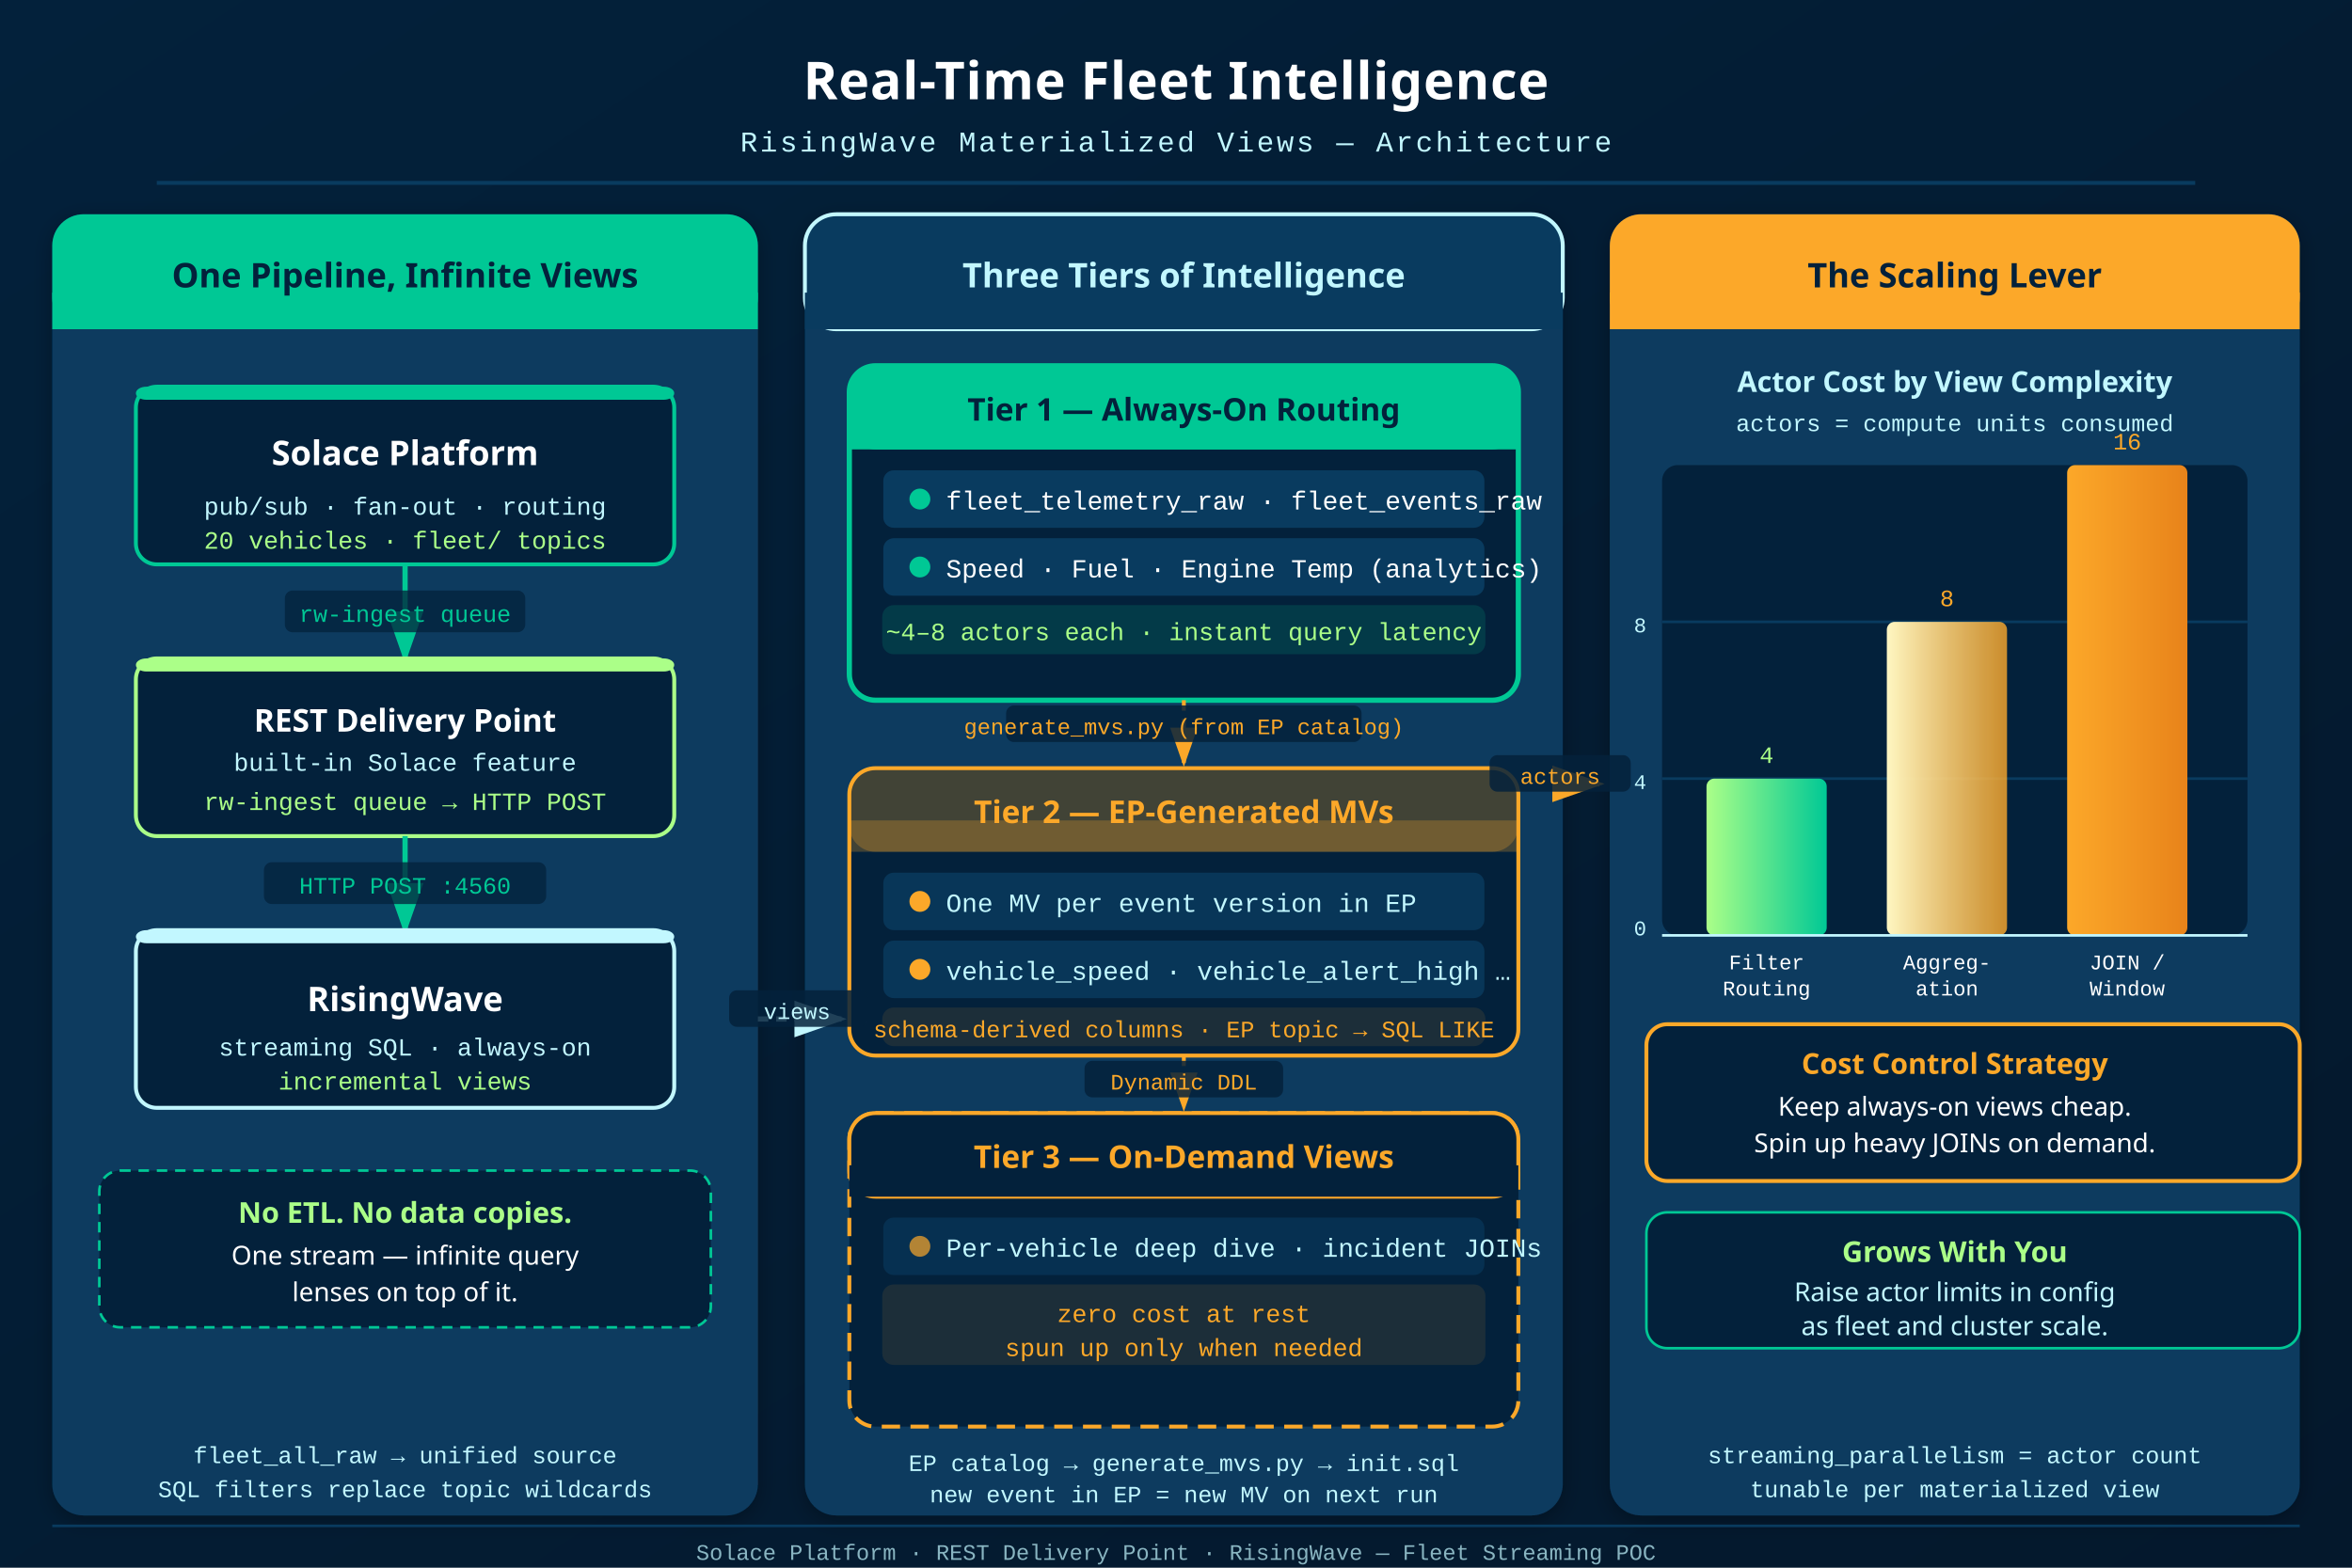
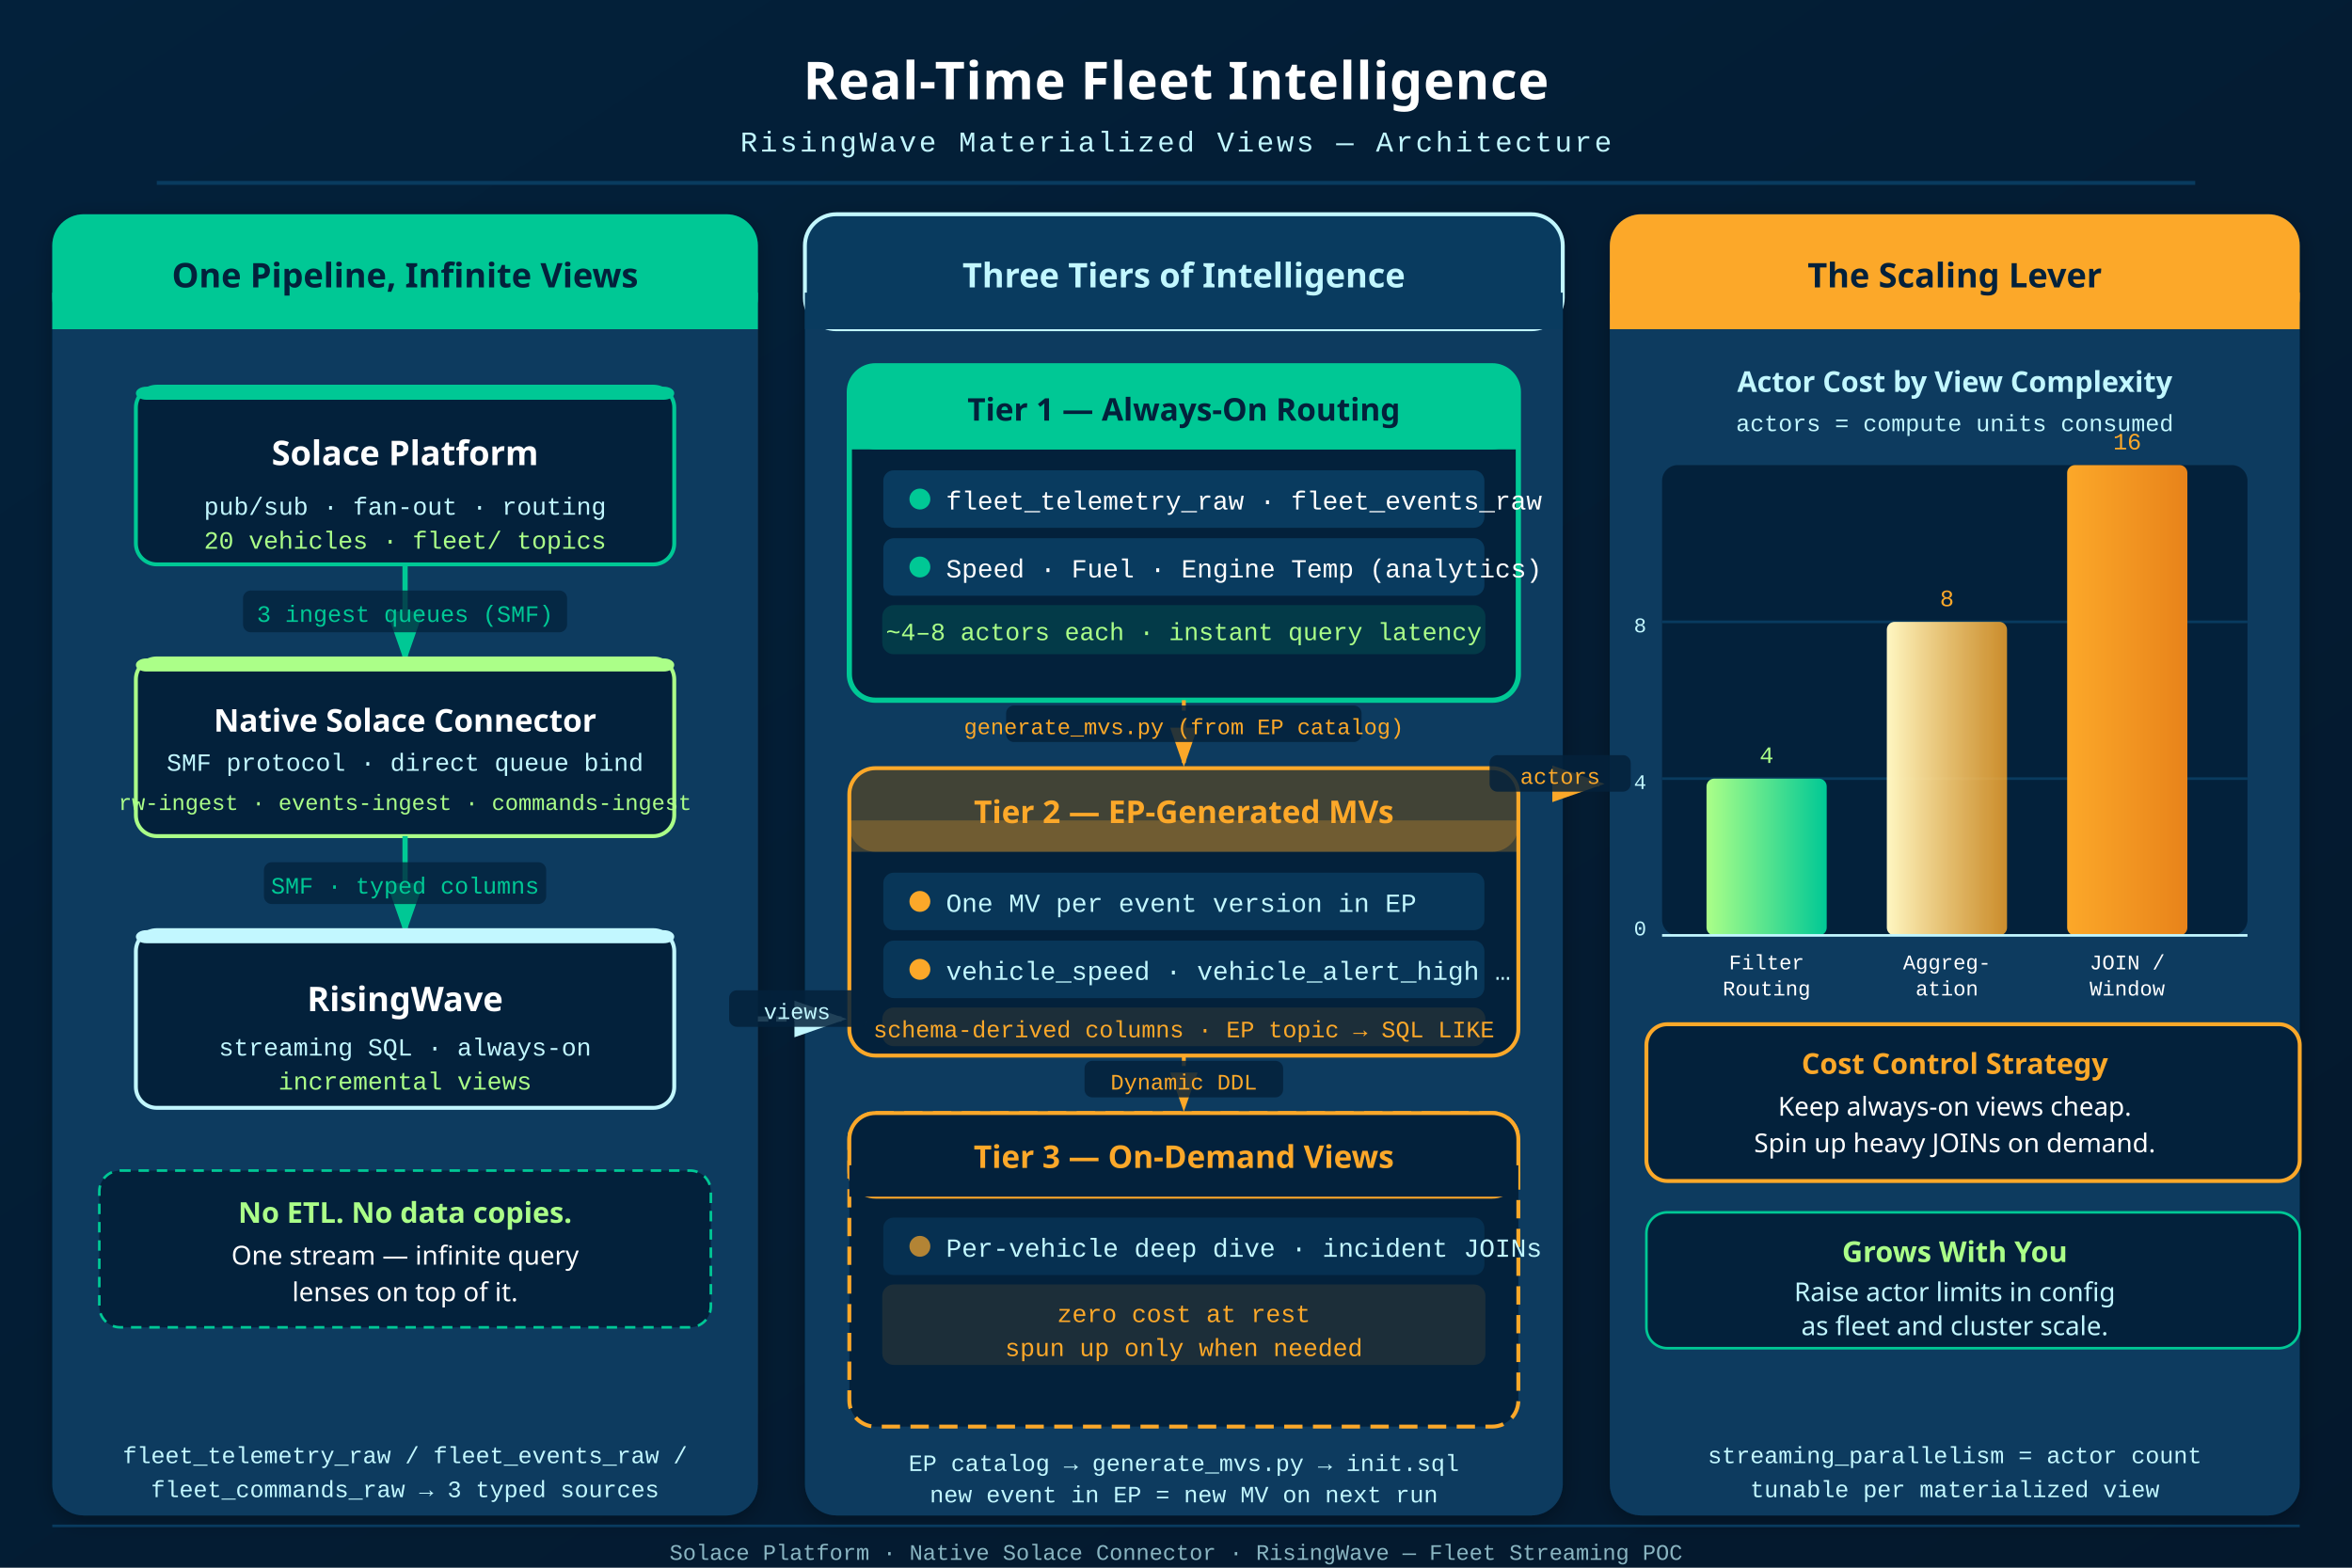
<svg xmlns="http://www.w3.org/2000/svg" width="900" height="600" viewBox="0 0 900 600">
  <defs>
    <linearGradient id="bgGrad" x1="0%" y1="0%" x2="100%" y2="100%">
      <stop offset="0%" style="stop-color:#03213B;stop-opacity:1" />
      <stop offset="100%" style="stop-color:#04182C;stop-opacity:1" />
    </linearGradient>
    <linearGradient id="greenGrad" x1="0%" y1="0%" x2="100%" y2="0%">
      <stop offset="0%" style="stop-color:#ABFF88;stop-opacity:1" />
      <stop offset="100%" style="stop-color:#00C895;stop-opacity:1" />
    </linearGradient>
    <linearGradient id="barLow" x1="0%" y1="0%" x2="100%" y2="0%">
      <stop offset="0%" style="stop-color:#ABFF88;stop-opacity:1" />
      <stop offset="100%" style="stop-color:#00C895;stop-opacity:1" />
    </linearGradient>
    <linearGradient id="barMed" x1="0%" y1="0%" x2="100%" y2="0%">
      <stop offset="0%" style="stop-color:#FFF7C2;stop-opacity:1" />
      <stop offset="100%" style="stop-color:#FCA829;stop-opacity:0.8" />
    </linearGradient>
    <linearGradient id="barHigh" x1="0%" y1="0%" x2="100%" y2="0%">
      <stop offset="0%" style="stop-color:#FCA829;stop-opacity:1" />
      <stop offset="100%" style="stop-color:#E8831A;stop-opacity:1" />
    </linearGradient>
    <filter id="panelShadow" x="-5%" y="-5%" width="110%" height="110%">
      <feDropShadow dx="0" dy="2" stdDeviation="4" flood-color="#000000" flood-opacity="0.3" />
    </filter>
    <marker id="arrowGreen" markerWidth="10" markerHeight="7" refX="9" refY="3.5" orient="auto">
      <polygon points="0 0, 10 3.5, 0 7" fill="#00C895" />
    </marker>
    <marker id="arrowSky" markerWidth="10" markerHeight="7" refX="9" refY="3.5" orient="auto">
      <polygon points="0 0, 10 3.5, 0 7" fill="#C2F7FF" />
    </marker>
    <marker id="arrowOrange" markerWidth="10" markerHeight="7" refX="9" refY="3.5" orient="auto">
      <polygon points="0 0, 10 3.5, 0 7" fill="#FCA829" />
    </marker>
  </defs>
  <rect width="900" height="600" fill="url(#bgGrad)" />
  <text x="450" y="38" font-family="Figtree, Segoe UI, sans-serif" font-size="20" font-weight="700" fill="#FFFFFF" text-anchor="middle" letter-spacing="0.3">Real-Time Fleet Intelligence</text>
  <text x="450" y="58" font-family="'Courier New', 'Space Mono', monospace" font-size="11" fill="#C2F7FF" text-anchor="middle" letter-spacing="1">RisingWave Materialized Views — Architecture</text>
  <line x1="60" y1="70" x2="840" y2="70" stroke="#093B5F" stroke-width="1.5" />
  <rect x="20" y="82" width="270" height="498" rx="12" fill="#093B5F" filter="url(#panelShadow)" />
  <rect x="20" y="82" width="270" height="44" rx="12" fill="#00C895" />
  <rect x="20" y="112" width="270" height="14" fill="#00C895" />
  <text x="155" y="110" font-family="Figtree, Segoe UI, sans-serif" font-size="13" font-weight="700" fill="#03213B" text-anchor="middle">One Pipeline, Infinite Views</text>
  <rect x="52" y="148" width="206" height="68" rx="8" fill="#03213B" stroke="#00C895" stroke-width="1.5" />
  <rect x="52" y="148" width="206" height="5" rx="4" fill="#00C895" />
  <text x="155" y="178" font-family="Figtree, Segoe UI, sans-serif" font-size="13" font-weight="700" fill="#FFFFFF" text-anchor="middle">Solace Platform</text>
  <text x="155" y="197" font-family="'Courier New', 'Space Mono', monospace" font-size="9.5" fill="#C2F7FF" text-anchor="middle">pub/sub · fan-out · routing</text>
  <text x="155" y="210" font-family="'Courier New', 'Space Mono', monospace" font-size="9.5" fill="#ABFF88" text-anchor="middle">20 vehicles · fleet/ topics</text>
  <line x1="155" y1="216" x2="155" y2="252" stroke="#00C895" stroke-width="2" marker-end="url(#arrowGreen)" />
-   <rect x="109" y="226" width="92" height="16" rx="3" fill="#03213B" opacity="0.75" />
-   <text x="155" y="238" font-family="'Courier New', 'Space Mono', monospace" font-size="9" fill="#00C895" text-anchor="middle">rw-ingest queue</text>
+   <rect x="93" y="226" width="124" height="16" rx="3" fill="#03213B" opacity="0.75" />
+   <text x="155" y="238" font-family="'Courier New', 'Space Mono', monospace" font-size="9" fill="#00C895" text-anchor="middle">3 ingest queues (SMF)</text>
  <rect x="52" y="252" width="206" height="68" rx="8" fill="#03213B" stroke="#ABFF88" stroke-width="1.5" />
  <rect x="52" y="252" width="206" height="5" rx="4" fill="#ABFF88" />
-   <text x="155" y="280" font-family="Figtree, Segoe UI, sans-serif" font-size="12" font-weight="700" fill="#FFFFFF" text-anchor="middle">REST Delivery Point</text>
-   <text x="155" y="295" font-family="'Courier New', 'Space Mono', monospace" font-size="9.5" fill="#C2F7FF" text-anchor="middle">built-in Solace feature</text>
-   <text x="155" y="310" font-family="'Courier New', 'Space Mono', monospace" font-size="9.5" fill="#ABFF88" text-anchor="middle">rw-ingest queue → HTTP POST</text>
+   <text x="155" y="280" font-family="Figtree, Segoe UI, sans-serif" font-size="12" font-weight="700" fill="#FFFFFF" text-anchor="middle">Native Solace Connector</text>
+   <text x="155" y="295" font-family="'Courier New', 'Space Mono', monospace" font-size="9.5" fill="#C2F7FF" text-anchor="middle">SMF protocol · direct queue bind</text>
+   <text x="155" y="310" font-family="'Courier New', 'Space Mono', monospace" font-size="8.5" fill="#ABFF88" text-anchor="middle">rw-ingest · events-ingest · commands-ingest</text>
  <line x1="155" y1="320" x2="155" y2="356" stroke="#00C895" stroke-width="2" marker-end="url(#arrowGreen)" />
  <rect x="101" y="330" width="108" height="16" rx="3" fill="#03213B" opacity="0.75" />
-   <text x="155" y="342" font-family="'Courier New', 'Space Mono', monospace" font-size="9" fill="#00C895" text-anchor="middle">HTTP POST :4560</text>
+   <text x="155" y="342" font-family="'Courier New', 'Space Mono', monospace" font-size="9" fill="#00C895" text-anchor="middle">SMF · typed columns</text>
  <rect x="52" y="356" width="206" height="68" rx="8" fill="#03213B" stroke="#C2F7FF" stroke-width="1.5" />
  <rect x="52" y="356" width="206" height="5" rx="4" fill="#C2F7FF" />
  <text x="155" y="387" font-family="Figtree, Segoe UI, sans-serif" font-size="13" font-weight="700" fill="#FFFFFF" text-anchor="middle">RisingWave</text>
  <text x="155" y="404" font-family="'Courier New', 'Space Mono', monospace" font-size="9.5" fill="#C2F7FF" text-anchor="middle">streaming SQL · always-on</text>
  <text x="155" y="417" font-family="'Courier New', 'Space Mono', monospace" font-size="9.5" fill="#ABFF88" text-anchor="middle">incremental views</text>
  <rect x="38" y="448" width="234" height="60" rx="8" fill="#03213B" stroke="#00C895" stroke-width="1" stroke-dasharray="4,3" />
  <text x="155" y="468" font-family="Figtree, Segoe UI, sans-serif" font-size="11" font-weight="700" fill="#ABFF88" text-anchor="middle">No ETL. No data copies.</text>
  <text x="155" y="484" font-family="Figtree, Segoe UI, sans-serif" font-size="10" fill="#FFFFFF" text-anchor="middle">One stream — infinite query</text>
  <text x="155" y="498" font-family="Figtree, Segoe UI, sans-serif" font-size="10" fill="#FFFFFF" text-anchor="middle">lenses on top of it.</text>
-   <text x="155" y="560" font-family="'Courier New', 'Space Mono', monospace" font-size="9" fill="#C2F7FF" text-anchor="middle">fleet_all_raw → unified source</text>
-   <text x="155" y="573" font-family="'Courier New', 'Space Mono', monospace" font-size="9" fill="#C2F7FF" text-anchor="middle">SQL filters replace topic wildcards</text>
+   <text x="155" y="560" font-family="'Courier New', 'Space Mono', monospace" font-size="9" fill="#C2F7FF" text-anchor="middle">fleet_telemetry_raw / fleet_events_raw /</text>
+   <text x="155" y="573" font-family="'Courier New', 'Space Mono', monospace" font-size="9" fill="#C2F7FF" text-anchor="middle">fleet_commands_raw → 3 typed sources</text>
  <rect x="308" y="82" width="290" height="498" rx="12" fill="#093B5F" filter="url(#panelShadow)" />
  <rect x="308" y="82" width="290" height="44" rx="12" fill="#093B5F" stroke="#C2F7FF" stroke-width="1.5" />
  <rect x="308" y="112" width="290" height="14" fill="#093B5F" />
  <text x="453" y="110" font-family="Figtree, Segoe UI, sans-serif" font-size="13" font-weight="700" fill="#C2F7FF" text-anchor="middle">Three Tiers of Intelligence</text>
  <rect x="325" y="140" width="256" height="128" rx="10" fill="#03213B" stroke="#00C895" stroke-width="2" />
  <rect x="325" y="140" width="256" height="32" rx="10" fill="#00C895" />
  <rect x="325" y="160" width="256" height="12" fill="#00C895" />
  <text x="453" y="161" font-family="Figtree, Segoe UI, sans-serif" font-size="12" font-weight="700" fill="#03213B" text-anchor="middle">Tier 1 — Always-On Routing</text>
  <rect x="338" y="180" width="230" height="22" rx="4" fill="#093B5F" />
  <circle cx="352" cy="191" r="4" fill="#00C895" />
  <text x="362" y="195" font-family="'Courier New', 'Space Mono', monospace" font-size="10" fill="#FFFFFF">fleet_telemetry_raw · fleet_events_raw</text>
  <rect x="338" y="206" width="230" height="22" rx="4" fill="#093B5F" />
  <circle cx="352" cy="217" r="4" fill="#00C895" />
  <text x="362" y="221" font-family="'Courier New', 'Space Mono', monospace" font-size="10" fill="#FFFFFF">Speed · Fuel · Engine Temp (analytics)</text>
  <rect x="338" y="232" width="230" height="18" rx="4" fill="#00C895" opacity="0.15" stroke="#00C895" stroke-width="0.8" />
  <text x="453" y="245" font-family="'Courier New', 'Space Mono', monospace" font-size="9.5" fill="#ABFF88" text-anchor="middle">~4–8 actors each  ·  instant query latency</text>
  <line x1="453" y1="268" x2="453" y2="292" stroke="#FCA829" stroke-width="1.5" stroke-dasharray="4,3" marker-end="url(#arrowOrange)" />
  <rect x="385" y="270" width="136" height="14" rx="3" fill="#03213B" opacity="0.85" />
  <text x="453" y="281" font-family="'Courier New', 'Space Mono', monospace" font-size="8.5" fill="#FCA829" text-anchor="middle">generate_mvs.py (from EP catalog)</text>
  <rect x="325" y="294" width="256" height="110" rx="10" fill="#03213B" stroke="#FCA829" stroke-width="1.5" />
  <rect x="325" y="294" width="256" height="32" rx="10" fill="#FCA829" opacity="0.25" />
  <rect x="325" y="314" width="256" height="12" fill="#FCA829" opacity="0.25" />
  <text x="453" y="315" font-family="Figtree, Segoe UI, sans-serif" font-size="12" font-weight="700" fill="#FCA829" text-anchor="middle">Tier 2 — EP-Generated MVs</text>
  <rect x="338" y="334" width="230" height="22" rx="4" fill="#093B5F" opacity="0.8" />
  <circle cx="352" cy="345" r="4" fill="#FCA829" />
  <text x="362" y="349" font-family="'Courier New', 'Space Mono', monospace" font-size="10" fill="#C2F7FF">One MV per event version in EP</text>
  <rect x="338" y="360" width="230" height="22" rx="4" fill="#093B5F" opacity="0.8" />
  <circle cx="352" cy="371" r="4" fill="#FCA829" />
  <text x="362" y="375" font-family="'Courier New', 'Space Mono', monospace" font-size="10" fill="#C2F7FF">vehicle_speed · vehicle_alert_high …</text>
  <rect x="338" y="386" width="230" height="14" rx="4" fill="#FCA829" opacity="0.1" stroke="#FCA829" stroke-width="0.8" />
  <text x="453" y="397" font-family="'Courier New', 'Space Mono', monospace" font-size="9" fill="#FCA829" text-anchor="middle">schema-derived columns  ·  EP topic → SQL LIKE</text>
  <line x1="453" y1="404" x2="453" y2="424" stroke="#FCA829" stroke-width="1.5" stroke-dasharray="4,3" marker-end="url(#arrowOrange)" />
  <rect x="415" y="406" width="76" height="14" rx="3" fill="#03213B" opacity="0.85" />
  <text x="453" y="417" font-family="'Courier New', 'Space Mono', monospace" font-size="8.5" fill="#FCA829" text-anchor="middle">Dynamic DDL</text>
  <rect x="325" y="426" width="256" height="120" rx="10" fill="#03213B" stroke="#FCA829" stroke-width="1.5" stroke-dasharray="7,4" />
  <rect x="325" y="426" width="256" height="32" rx="10" fill="#03213B" stroke="#FCA829" stroke-width="1.5" />
  <rect x="325" y="446" width="256" height="12" fill="#03213B" />
  <text x="453" y="447" font-family="Figtree, Segoe UI, sans-serif" font-size="12" font-weight="700" fill="#FCA829" text-anchor="middle">Tier 3 — On-Demand Views</text>
  <rect x="338" y="466" width="230" height="22" rx="4" fill="#093B5F" opacity="0.6" />
  <circle cx="352" cy="477" r="4" fill="#FCA829" opacity="0.7" />
  <text x="362" y="481" font-family="'Courier New', 'Space Mono', monospace" font-size="10" fill="#C2F7FF">Per-vehicle deep dive · incident JOINs</text>
  <rect x="338" y="492" width="230" height="30" rx="4" fill="#FCA829" opacity="0.1" stroke="#FCA829" stroke-width="0.8" />
  <text x="453" y="506" font-family="'Courier New', 'Space Mono', monospace" font-size="9.5" fill="#FCA829" text-anchor="middle">zero cost at rest</text>
  <text x="453" y="519" font-family="'Courier New', 'Space Mono', monospace" font-size="9.5" fill="#FCA829" text-anchor="middle">spun up only when needed</text>
  <text x="453" y="563" font-family="'Courier New', 'Space Mono', monospace" font-size="9" fill="#C2F7FF" text-anchor="middle">EP catalog → generate_mvs.py → init.sql</text>
  <text x="453" y="575" font-family="'Courier New', 'Space Mono', monospace" font-size="9" fill="#C2F7FF" text-anchor="middle">new event in EP = new MV on next run</text>
  <rect x="616" y="82" width="264" height="498" rx="12" fill="#093B5F" filter="url(#panelShadow)" />
  <rect x="616" y="82" width="264" height="44" rx="12" fill="#FCA829" />
  <rect x="616" y="112" width="264" height="14" fill="#FCA829" />
  <text x="748" y="110" font-family="Figtree, Segoe UI, sans-serif" font-size="13" font-weight="700" fill="#03213B" text-anchor="middle">The Scaling Lever</text>
  <text x="748" y="150" font-family="Figtree, Segoe UI, sans-serif" font-size="11" font-weight="700" fill="#C2F7FF" text-anchor="middle">Actor Cost by View Complexity</text>
  <text x="748" y="165" font-family="'Courier New', 'Space Mono', monospace" font-size="9" fill="#C2F7FF" text-anchor="middle">actors = compute units consumed</text>
  <rect x="636" y="178" width="224" height="180" rx="6" fill="#03213B" />
  <line x1="636" y1="238" x2="860" y2="238" stroke="#093B5F" stroke-width="1" />
  <line x1="636" y1="298" x2="860" y2="298" stroke="#093B5F" stroke-width="1" />
  <text x="630" y="242" font-family="'Courier New', 'Space Mono', monospace" font-size="8" fill="#C2F7FF" text-anchor="end">8</text>
  <text x="630" y="302" font-family="'Courier New', 'Space Mono', monospace" font-size="8" fill="#C2F7FF" text-anchor="end">4</text>
  <text x="630" y="358" font-family="'Courier New', 'Space Mono', monospace" font-size="8" fill="#C2F7FF" text-anchor="end">0</text>
  <rect x="653" y="298" width="46" height="60" rx="3" fill="url(#barLow)" />
  <text x="676" y="292" font-family="'Courier New', 'Space Mono', monospace" font-size="9" fill="#ABFF88" text-anchor="middle">4</text>
  <text x="676" y="371" font-family="'Courier New', 'Space Mono', monospace" font-size="8" fill="#FFFFFF" text-anchor="middle">Filter</text>
  <text x="676" y="381" font-family="'Courier New', 'Space Mono', monospace" font-size="8" fill="#FFFFFF" text-anchor="middle">Routing</text>
  <rect x="722" y="238" width="46" height="120" rx="3" fill="url(#barMed)" />
  <text x="745" y="232" font-family="'Courier New', 'Space Mono', monospace" font-size="9" fill="#FCA829" text-anchor="middle">8</text>
  <text x="745" y="371" font-family="'Courier New', 'Space Mono', monospace" font-size="8" fill="#FFFFFF" text-anchor="middle">Aggreg-</text>
  <text x="745" y="381" font-family="'Courier New', 'Space Mono', monospace" font-size="8" fill="#FFFFFF" text-anchor="middle">ation</text>
  <rect x="791" y="178" width="46" height="180" rx="3" fill="url(#barHigh)" />
  <text x="814" y="172" font-family="'Courier New', 'Space Mono', monospace" font-size="9" fill="#FCA829" text-anchor="middle">16</text>
  <text x="814" y="371" font-family="'Courier New', 'Space Mono', monospace" font-size="8" fill="#FFFFFF" text-anchor="middle">JOIN /</text>
  <text x="814" y="381" font-family="'Courier New', 'Space Mono', monospace" font-size="8" fill="#FFFFFF" text-anchor="middle">Window</text>
  <line x1="636" y1="358" x2="860" y2="358" stroke="#C2F7FF" stroke-width="1" />
  <rect x="630" y="392" width="250" height="60" rx="8" fill="#03213B" stroke="#FCA829" stroke-width="1.5" />
  <text x="748" y="411" font-family="Figtree, Segoe UI, sans-serif" font-size="11" font-weight="700" fill="#FCA829" text-anchor="middle">Cost Control Strategy</text>
  <text x="748" y="427" font-family="Figtree, Segoe UI, sans-serif" font-size="10" fill="#FFFFFF" text-anchor="middle">Keep always-on views cheap.</text>
  <text x="748" y="441" font-family="Figtree, Segoe UI, sans-serif" font-size="10" fill="#FFFFFF" text-anchor="middle">Spin up heavy JOINs on demand.</text>
  <rect x="630" y="464" width="250" height="52" rx="8" fill="#03213B" stroke="#00C895" stroke-width="1" />
  <text x="748" y="483" font-family="Figtree, Segoe UI, sans-serif" font-size="11" font-weight="700" fill="#ABFF88" text-anchor="middle">Grows With You</text>
  <text x="748" y="498" font-family="Figtree, Segoe UI, sans-serif" font-size="10" fill="#C2F7FF" text-anchor="middle">Raise actor limits in config</text>
  <text x="748" y="511" font-family="Figtree, Segoe UI, sans-serif" font-size="10" fill="#C2F7FF" text-anchor="middle">as fleet and cluster scale.</text>
  <text x="748" y="560" font-family="'Courier New', 'Space Mono', monospace" font-size="9" fill="#C2F7FF" text-anchor="middle">streaming_parallelism = actor count</text>
  <text x="748" y="573" font-family="'Courier New', 'Space Mono', monospace" font-size="9" fill="#C2F7FF" text-anchor="middle">tunable per materialized view</text>
  <line x1="290" y1="390" x2="322" y2="390" stroke="#C2F7FF" stroke-width="2" stroke-dasharray="4,3" marker-end="url(#arrowSky)" />
  <rect x="279" y="379" width="53" height="14" rx="3" fill="#03213B" opacity="0.85" />
  <text x="305" y="390" font-family="'Courier New', 'Space Mono', monospace" font-size="8.5" fill="#C2F7FF" text-anchor="middle">views</text>
  <line x1="600" y1="300" x2="612" y2="300" stroke="#FCA829" stroke-width="2" marker-end="url(#arrowOrange)" />
  <rect x="570" y="289" width="54" height="14" rx="3" fill="#03213B" opacity="0.85" />
  <text x="597" y="300" font-family="'Courier New', 'Space Mono', monospace" font-size="8.5" fill="#FCA829" text-anchor="middle">actors</text>
  <line x1="20" y1="584" x2="880" y2="584" stroke="#093B5F" stroke-width="1" />
-   <text x="450" y="597" font-family="'Courier New', 'Space Mono', monospace" font-size="8.5" fill="#C2F7FF" text-anchor="middle" opacity="0.7">Solace Platform  ·  REST Delivery Point  ·  RisingWave  —  Fleet Streaming POC</text>
+   <text x="450" y="597" font-family="'Courier New', 'Space Mono', monospace" font-size="8.5" fill="#C2F7FF" text-anchor="middle" opacity="0.7">Solace Platform  ·  Native Solace Connector  ·  RisingWave  —  Fleet Streaming POC</text>
</svg>
